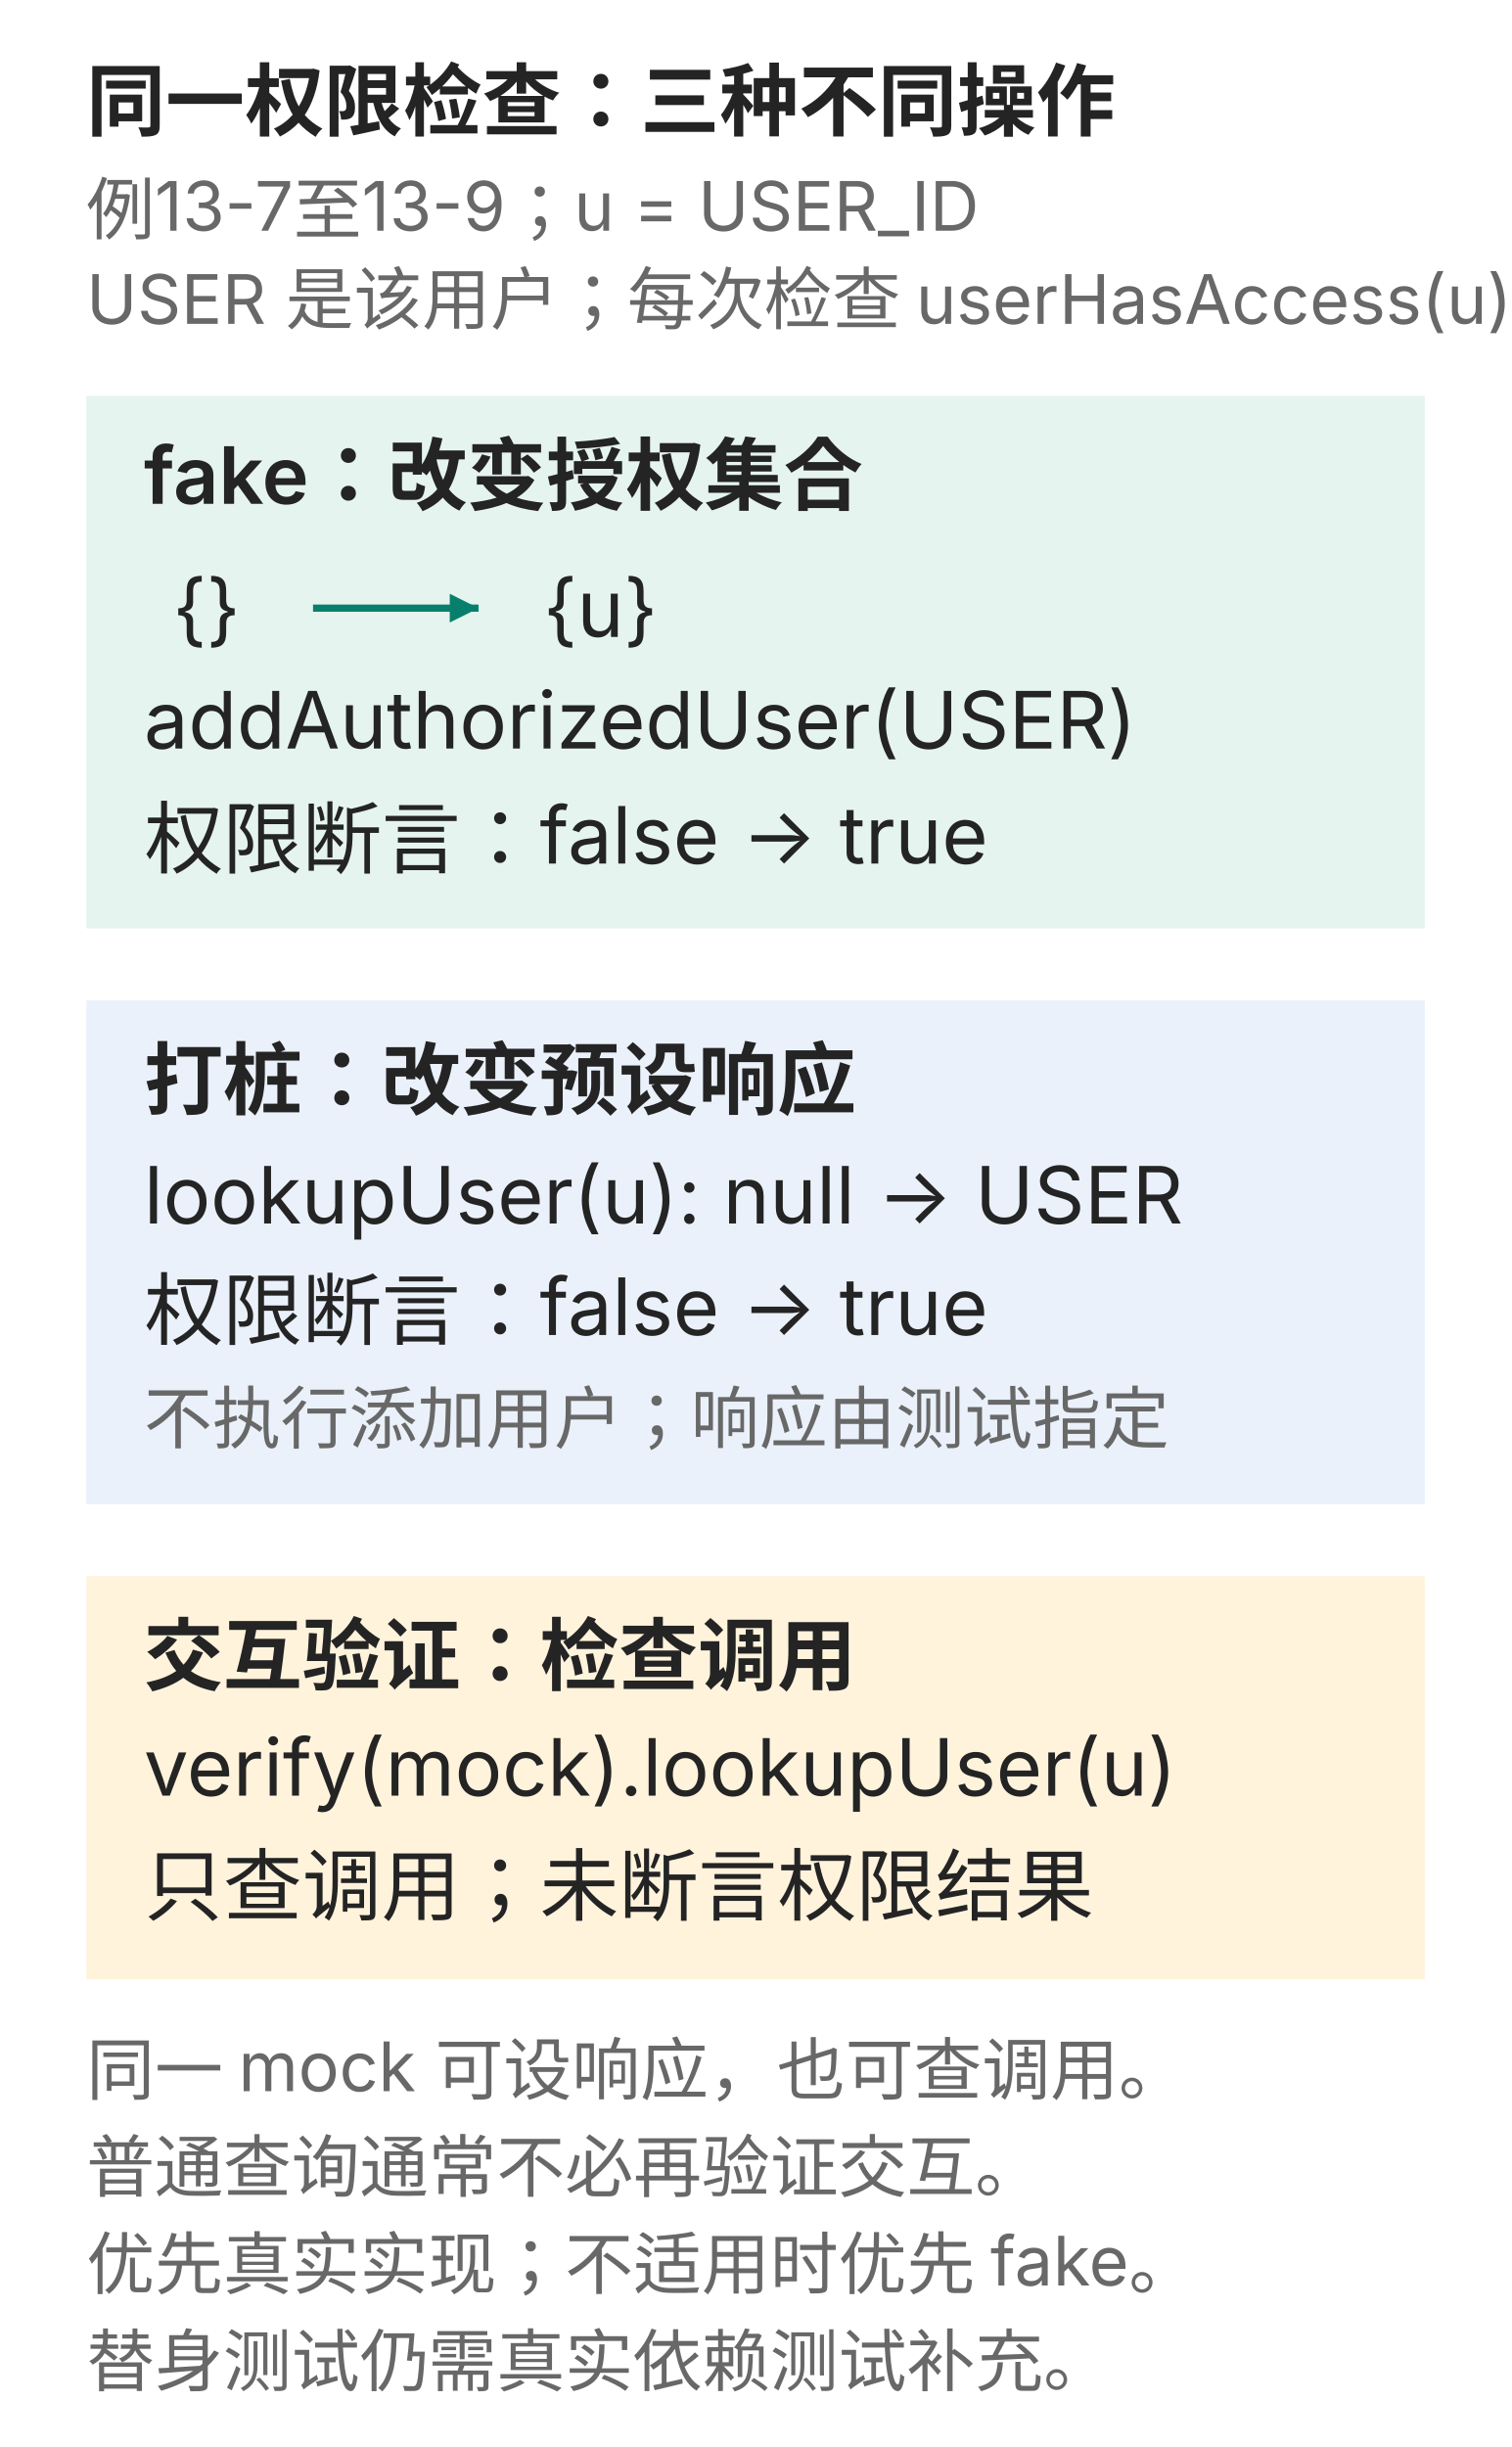
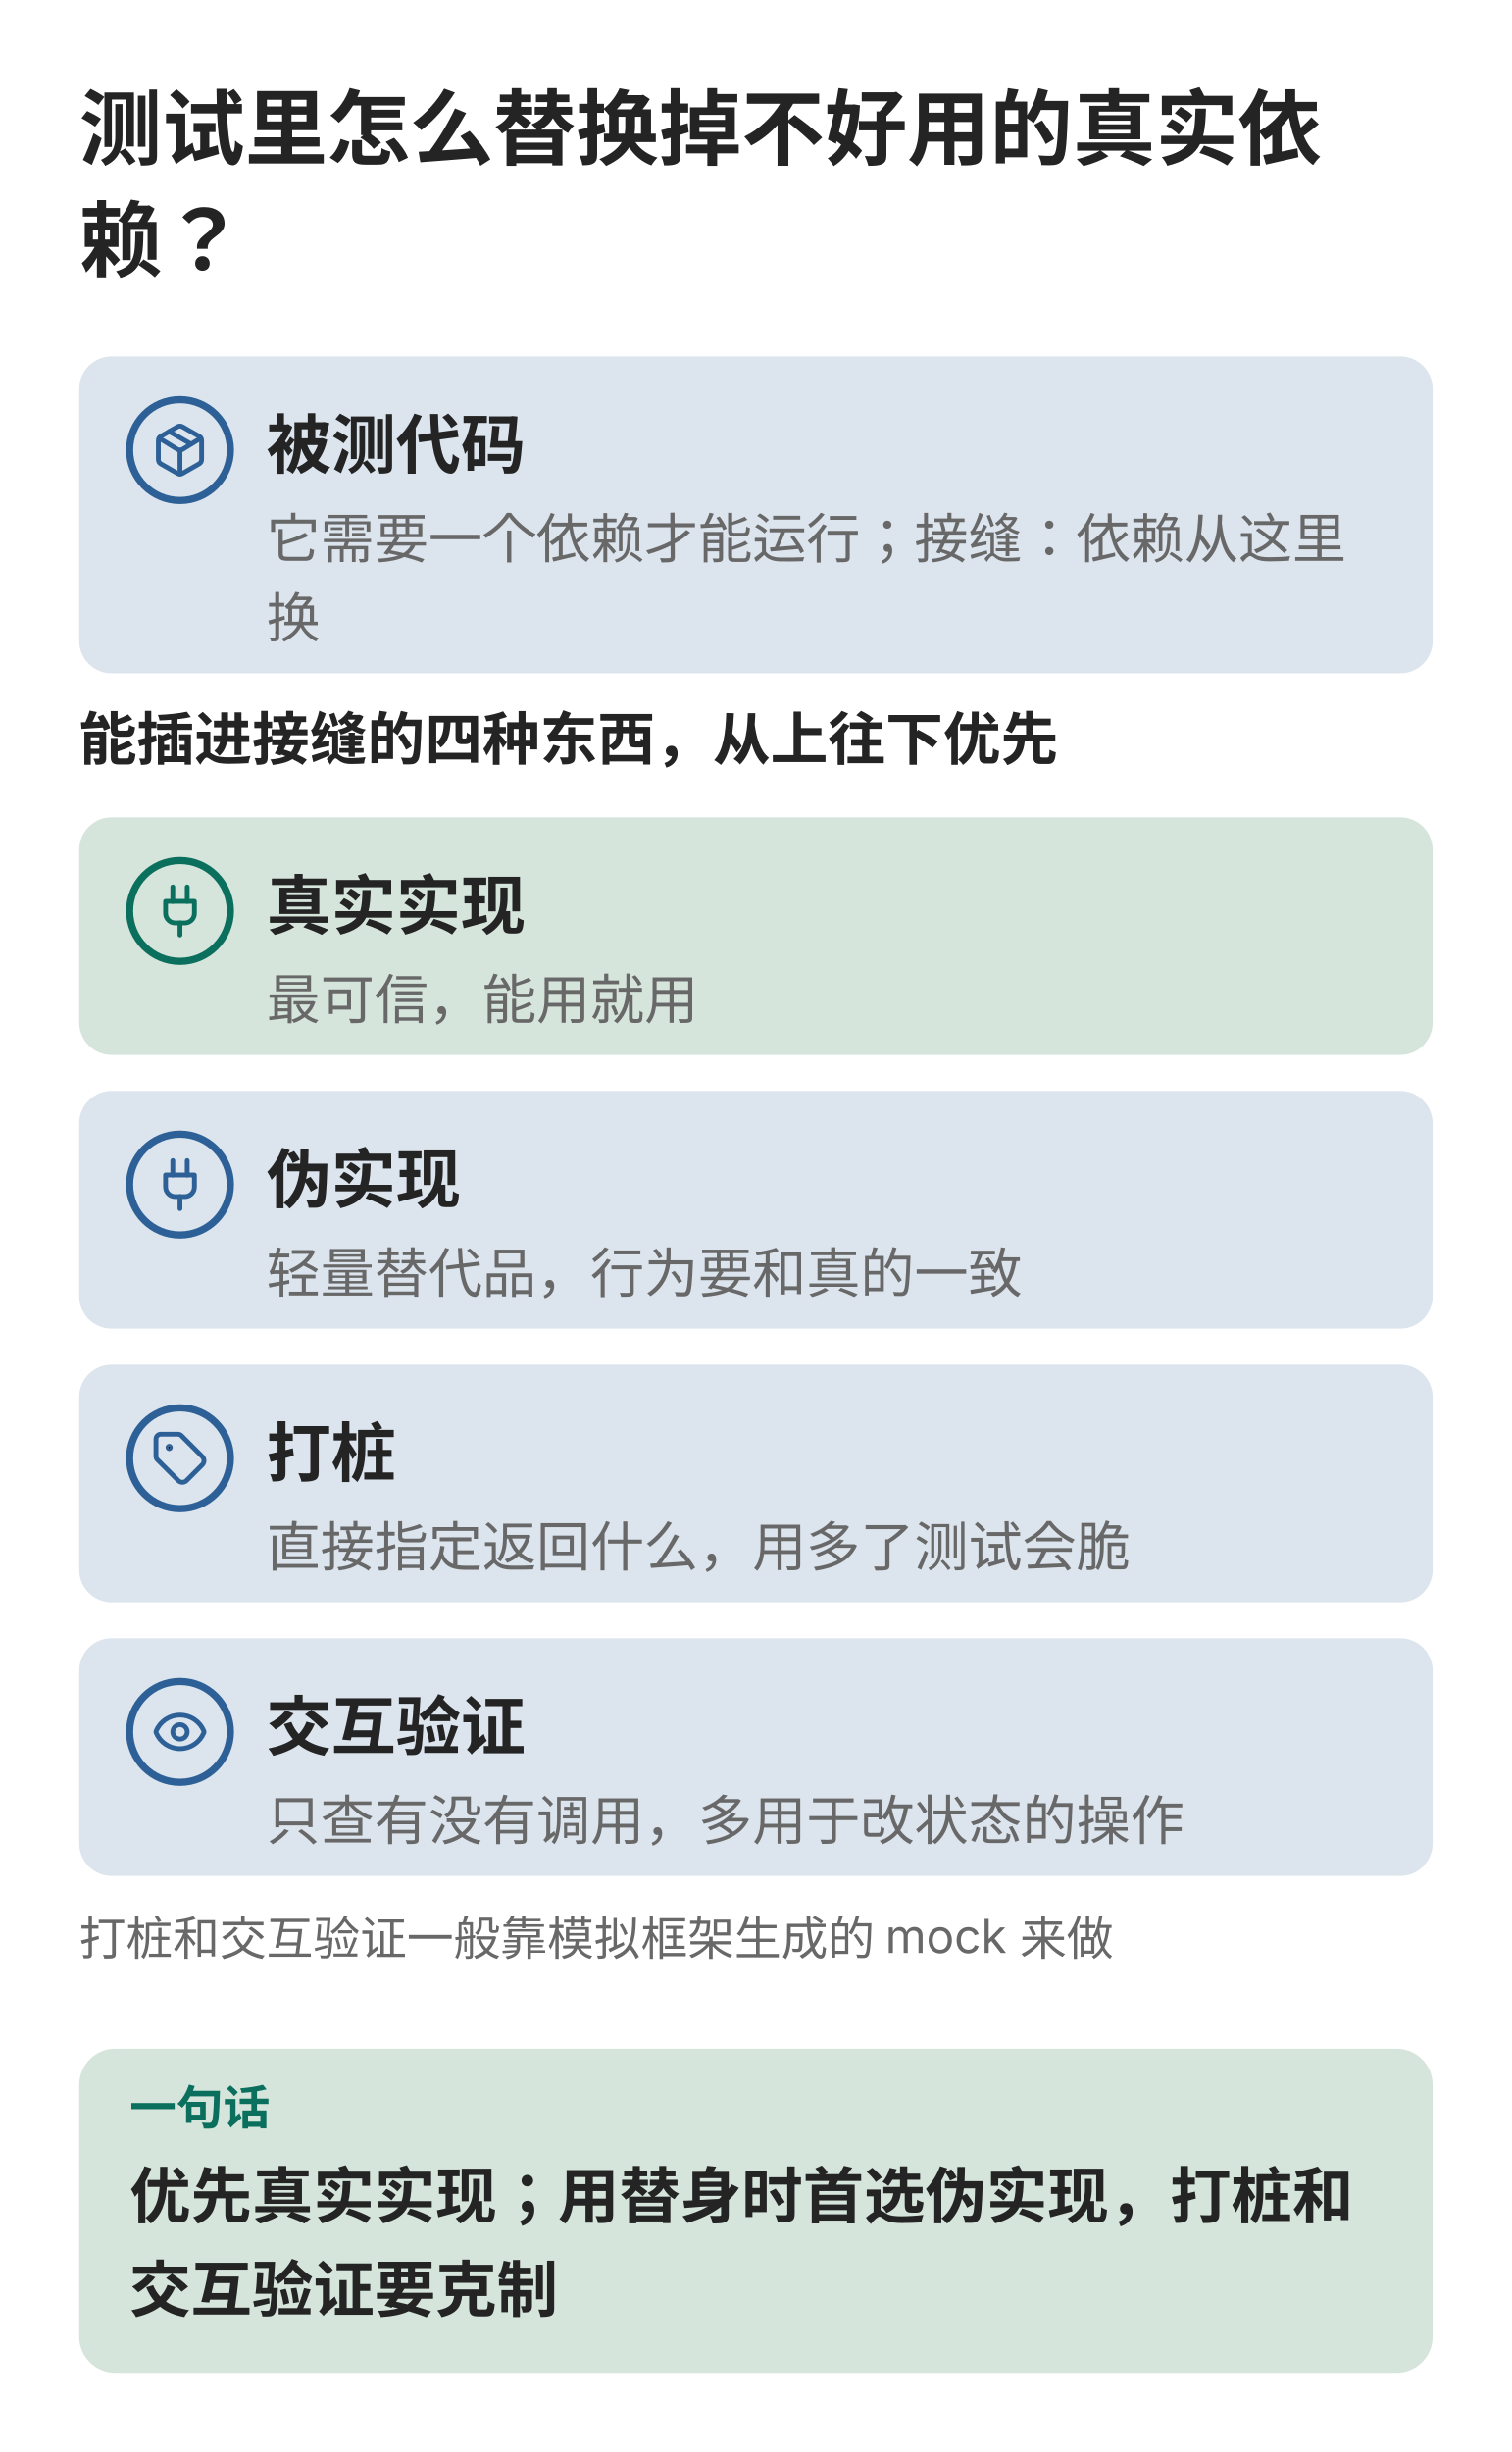
- <svg xmlns="http://www.w3.org/2000/svg" width="420" height="680" viewBox="0 0 420 680" class="chapter-svg cg-ch13" data-layout="mobile" role="img" aria-labelledby="ch13m-title ch13m-desc">
+ <svg xmlns="http://www.w3.org/2000/svg" width="420" height="681" viewBox="0 0 420 681" class="chapter-svg cg-ch13" data-layout="mobile" role="img" aria-labelledby="ch13m-title ch13m-desc">
  <style>
- .cg-ch13[data-layout="mobile"] text {font-family:-apple-system,BlinkMacSystemFont,"Segoe UI","PingFang SC","Microsoft YaHei",sans-serif;font-size:22px;font-weight:400;letter-spacing:0;fill:var(--diagram-ink,#242424)}
- .cg-ch13[data-layout="mobile"] .small {font-size:19px;fill:var(--diagram-muted,#686868)}
- .cg-ch13[data-layout="mobile"] .strong {font-weight:600}
- .cg-ch13[data-layout="mobile"] .good {fill:var(--diagram-primary,#087f6d);font-weight:600}
- .cg-ch13[data-layout="mobile"] .bad {fill:var(--diagram-danger,#b54750);font-weight:600}
- .cg-ch13[data-layout="mobile"] .rule {fill:none;stroke:var(--diagram-line,#b9c9c0);stroke-width:1.5}
- .cg-ch13[data-layout="mobile"] .arrow {fill:none;stroke:var(--diagram-primary,#087f6d);stroke-width:2;marker-end:url(#ch13m-arrow)}
- </style>
+     .cg-ch13[data-layout="mobile"] text {font-family:-apple-system,BlinkMacSystemFont,'Segoe UI','PingFang SC','Microsoft YaHei',sans-serif;fill:var(--diagram-ink,#242424)}
+     .cg-ch13[data-layout="mobile"] .headline {font-size:30px;font-weight:600}
+     .cg-ch13[data-layout="mobile"] .headline-m {font-size:23px;font-weight:600}
+     .cg-ch13[data-layout="mobile"] .story-headline {font-size:26px;font-weight:600}
+     .cg-ch13[data-layout="mobile"] .story-headline-m {font-size:21px;font-weight:600}
+     .cg-ch13[data-layout="mobile"] .h22 {font-size:22px;font-weight:600}
+     .cg-ch13[data-layout="mobile"] .h20 {font-size:20px;font-weight:600}
+     .cg-ch13[data-layout="mobile"] .h19 {font-size:19px;font-weight:600}
+     .cg-ch13[data-layout="mobile"] .h18 {font-size:18px;font-weight:600}
+     .cg-ch13[data-layout="mobile"] .h16 {font-size:16px;font-weight:600}
+     .cg-ch13[data-layout="mobile"] .t15 {font-size:15px}
+     .cg-ch13[data-layout="mobile"] .t14 {font-size:14px}
+     .cg-ch13[data-layout="mobile"] .c15 {font-size:15px;fill:var(--diagram-muted,#686868)}
+     .cg-ch13[data-layout="mobile"] .c14 {font-size:14px;fill:var(--diagram-muted,#686868)}
+     .cg-ch13[data-layout="mobile"] .c13 {font-size:13px;fill:var(--diagram-muted,#686868)}
+     .cg-ch13[data-layout="mobile"] .tag {font-size:13px;font-weight:600;fill:var(--diagram-primary,#0b6f5d)}
+     .cg-ch13[data-layout="mobile"] .act {font-size:12px;font-weight:600;letter-spacing:1px}
+     .cg-ch13[data-layout="mobile"] .answer {font-size:21px;font-weight:600}
+     .cg-ch13[data-layout="mobile"] .answer-m {font-size:17px;font-weight:600}
+     .cg-ch13[data-layout="mobile"] .emph {font-size:20px;font-weight:600}
+     .cg-ch13[data-layout="mobile"] .emph-m {font-size:18px;font-weight:600}
+   </style>
+   <rect x="0" y="0" width="420" height="681" fill="var(--diagram-bg,#fff)" />
  <defs>
-     <marker id="ch13m-arrow" viewBox="0 0 10 10" refX="9" refY="5" markerWidth="10" markerHeight="10" orient="auto" markerUnits="userSpaceOnUse">
-       <path d="M1 1 L9 5 L1 9 Z" fill="var(--diagram-primary,#087f6d)" />
+     <marker id="ch13m-arrow" viewBox="0 0 10 10" refX="9" refY="5" markerWidth="9" markerHeight="9" orient="auto" markerUnits="userSpaceOnUse">
+       <path d="M1 1L9 5L1 9Z" fill="var(--diagram-line,#aebbad)" />
    </marker>
  </defs>
-   <rect id="ch13m-region-1" x="0" y="0" width="420" height="680" fill="var(--diagram-bg,#fff)" />
-   <text x="24" y="36" text-anchor="start" class="strong">同一权限检查：三种不同操作</text>
-   <text x="24" y="65" text-anchor="start" class="small">例13-7至13-9；u = USER_ID</text>
-   <text x="24" y="90" text-anchor="start" class="small">USER 是该用户；每次检查 userHasAccess(u)</text>
-   <rect id="ch13m-region-2" x="24" y="110" width="372" height="148" fill="var(--diagram-primary-soft,#e5f4ee)" />
-   <text x="40" y="140" text-anchor="start" class="strong" data-fit="ch13m-region-2">fake：改变授权集合</text>
-   <text x="48" y="177" text-anchor="start" class="">{}</text>
-   <path class="arrow" d="M87 169 L133 169" />
-   <text x="151" y="177" text-anchor="start" class="">{u}</text>
-   <text x="40" y="208" text-anchor="start" class="" data-fit="ch13m-region-2">addAuthorizedUser(USER)</text>
-   <text x="40" y="241" text-anchor="start" class="" data-fit="ch13m-region-2">权限断言：false → true</text>
-   <rect id="ch13m-region-3" x="24" y="278" width="372" height="140" fill="var(--diagram-secondary-soft,#eaf1fa)" />
-   <text x="40" y="308" text-anchor="start" class="strong" data-fit="ch13m-region-3">打桩：改变预设响应</text>
-   <text x="40" y="340" text-anchor="start" class="" data-fit="ch13m-region-3">lookupUser(u): null → USER</text>
-   <text x="40" y="372" text-anchor="start" class="" data-fit="ch13m-region-3">权限断言：false → true</text>
-   <text x="40" y="401" text-anchor="start" class="small" data-fit="ch13m-region-3">不执行添加用户；响应由测试指定</text>
-   <rect id="ch13m-region-4" x="24" y="438" width="372" height="112" fill="var(--diagram-warm-soft,#fff3dc)" />
-   <text x="40" y="468" text-anchor="start" class="strong" data-fit="ch13m-region-4">交互验证：检查调用</text>
-   <text x="40" y="499" text-anchor="start" class="" data-fit="ch13m-region-4">verify(mock).lookupUser(u)</text>
-   <text x="40" y="532" text-anchor="start" class="" data-fit="ch13m-region-4">只查调用；未断言权限结果</text>
-   <text x="24" y="582" text-anchor="start" class="small">同一 mock 可设响应，也可查调用。</text>
-   <text x="24" y="609" text-anchor="start" class="small">普通查询通常不必再验证交互。</text>
-   <text x="24" y="636" text-anchor="start" class="small">优先真实实现；不适用时优先 fake。</text>
-   <text x="24" y="663" text-anchor="start" class="small">替身测试仍需真实依赖测试补充。</text>
+   <text x="22.0" y="44.0" class="headline-m" text-anchor="start">测试里怎么替换掉不好用的真实依</text>
+   <text x="22.0" y="75.0" class="headline-m" text-anchor="start">赖？</text>
+   <rect x="22.0" y="99.0" width="376.0" height="88.0" rx="9" fill="var(--diagram-secondary-soft,#dce4ed)" />
+   <circle cx="50.0" cy="125.0" r="14" fill="var(--diagram-secondary-soft,#dce4ed)" stroke="var(--diagram-secondary,#2c6096)" stroke-width="2" />
+   <g transform="translate(42.0,117.0) scale(0.667)" fill="none" stroke="var(--diagram-secondary,#2c6096)" stroke-width="2" stroke-linecap="round" stroke-linejoin="round">
+     <path d="M11 21.73a2 2 0 0 0 2 0l7-4A2 2 0 0 0 21 16V8a2 2 0 0 0-1-1.73l-7-4a2 2 0 0 0-2 0l-7 4A2 2 0 0 0 3 8v8a2 2 0 0 0 1 1.73z" />
+     <path d="M12 22V12" />
+     <path d="m3.3 7 7.703 4.734a2 2 0 0 0 1.994 0L20.7 7" />
+     <path d="m7.5 4.27 9 5.15" />
+   </g>
+   <text x="74.0" y="130.0" class="h18" text-anchor="start">被测代码</text>
+   <text x="74.0" y="155.0" class="c15" text-anchor="start">它需要一个依赖才能运行；接缝：依赖从这里</text>
+   <text x="74.0" y="177.0" class="c15" text-anchor="start">换</text>
+   <text x="22.0" y="211.0" class="h16" fill="var(--diagram-primary,#0b6f5d)" text-anchor="start">能插进接缝的四种东西，从上往下优先</text>
+   <rect x="22.0" y="227.0" width="376.0" height="66.0" rx="9" fill="var(--diagram-primary-soft,#d6e5dc)" />
+   <circle cx="50.0" cy="253.0" r="14" fill="var(--diagram-primary-soft,#d6e5dc)" stroke="var(--diagram-primary,#0b6f5d)" stroke-width="2" />
+   <g transform="translate(42.0,245.0) scale(0.667)" fill="none" stroke="var(--diagram-primary,#0b6f5d)" stroke-width="2" stroke-linecap="round" stroke-linejoin="round">
+     <path d="M12 22v-5" />
+     <path d="M9 8V2" />
+     <path d="M15 8V2" />
+     <path d="M18 8v5a4 4 0 0 1-4 4h-4a4 4 0 0 1-4-4V8Z" />
+   </g>
+   <text x="74.0" y="258.0" class="h18" text-anchor="start">真实实现</text>
+   <text x="74.0" y="283.0" class="c15" text-anchor="start">最可信，能用就用</text>
+   <rect x="22.0" y="303.0" width="376.0" height="66.0" rx="9" fill="var(--diagram-secondary-soft,#dce4ed)" />
+   <circle cx="50.0" cy="329.0" r="14" fill="var(--diagram-secondary-soft,#dce4ed)" stroke="var(--diagram-secondary,#2c6096)" stroke-width="2" />
+   <g transform="translate(42.0,321.0) scale(0.667)" fill="none" stroke="var(--diagram-secondary,#2c6096)" stroke-width="2" stroke-linecap="round" stroke-linejoin="round">
+     <path d="M12 22v-5" />
+     <path d="M9 8V2" />
+     <path d="M15 8V2" />
+     <path d="M18 8v5a4 4 0 0 1-4 4h-4a4 4 0 0 1-4-4V8Z" />
+   </g>
+   <text x="74.0" y="334.0" class="h18" text-anchor="start">伪实现</text>
+   <text x="74.0" y="359.0" class="c15" text-anchor="start">轻量替代品，行为要和真的一致</text>
+   <rect x="22.0" y="379.0" width="376.0" height="66.0" rx="9" fill="var(--diagram-secondary-soft,#dce4ed)" />
+   <circle cx="50.0" cy="405.0" r="14" fill="var(--diagram-secondary-soft,#dce4ed)" stroke="var(--diagram-secondary,#2c6096)" stroke-width="2" />
+   <g transform="translate(42.0,397.0) scale(0.667)" fill="none" stroke="var(--diagram-secondary,#2c6096)" stroke-width="2" stroke-linecap="round" stroke-linejoin="round">
+     <path d="M12.586 2.586A2 2 0 0 0 11.172 2H4a2 2 0 0 0-2 2v7.172a2 2 0 0 0 .586 1.414l8.704 8.704a2.426 2.426 0 0 0 3.42 0l6.58-6.58a2.426 2.426 0 0 0 0-3.42z" />
+     <circle cx="7.5" cy="7.5" r=".5" fill="currentColor" />
+   </g>
+   <text x="74.0" y="410.0" class="h18" text-anchor="start">打桩</text>
+   <text x="74.0" y="435.0" class="c15" text-anchor="start">直接指定返回什么，用多了测试会脆</text>
+   <rect x="22.0" y="455.0" width="376.0" height="66.0" rx="9" fill="var(--diagram-secondary-soft,#dce4ed)" />
+   <circle cx="50.0" cy="481.0" r="14" fill="var(--diagram-secondary-soft,#dce4ed)" stroke="var(--diagram-secondary,#2c6096)" stroke-width="2" />
+   <g transform="translate(42.0,473.0) scale(0.667)" fill="none" stroke="var(--diagram-secondary,#2c6096)" stroke-width="2" stroke-linecap="round" stroke-linejoin="round">
+     <path d="M2.062 12.348a1 1 0 0 1 0-.696 10.75 10.75 0 0 1 19.876 0 1 1 0 0 1 0 .696 10.75 10.75 0 0 1-19.876 0" />
+     <circle cx="12" cy="12" r="3" />
+   </g>
+   <text x="74.0" y="486.0" class="h18" text-anchor="start">交互验证</text>
+   <text x="74.0" y="511.0" class="c15" text-anchor="start">只查有没有调用，多用于改状态的操作</text>
+   <text x="22.0" y="543.0" class="c13" text-anchor="start">打桩和交互验证一般靠模拟框架生成的 mock 来做</text>
+   <rect x="22.0" y="569.0" width="376.0" height="90.0" rx="10" fill="var(--diagram-primary-soft,#d6e5dc)" />
+   <text x="36.0" y="590.0" class="tag" text-anchor="start">一句话</text>
+   <text x="36.0" y="616.0" class="answer-m" text-anchor="start">优先真实实现；用替身时首选伪实现，打桩和</text>
+   <text x="36.0" y="642.0" class="answer-m" text-anchor="start">交互验证要克制</text>
</svg>
